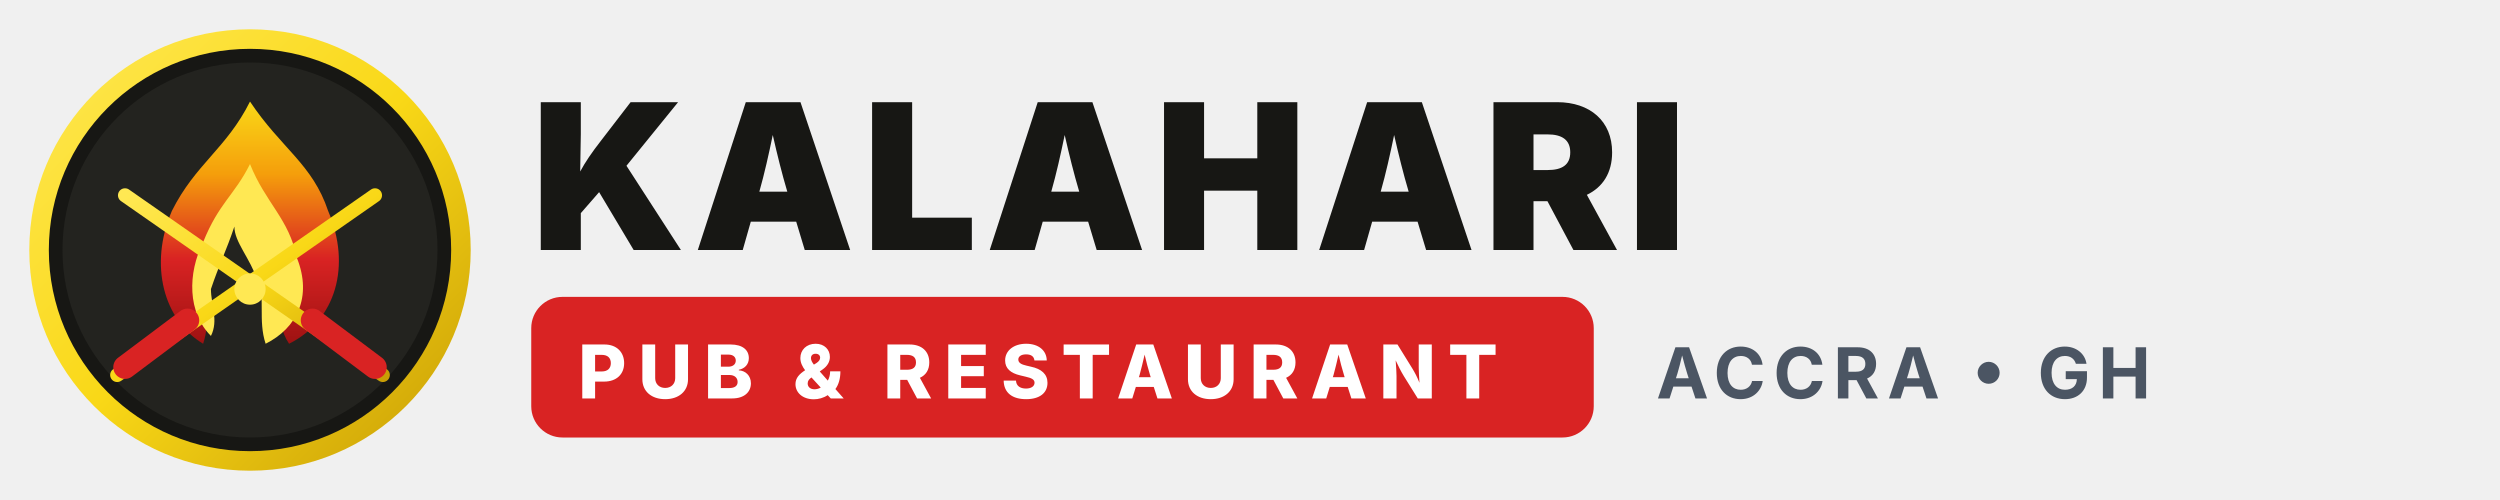
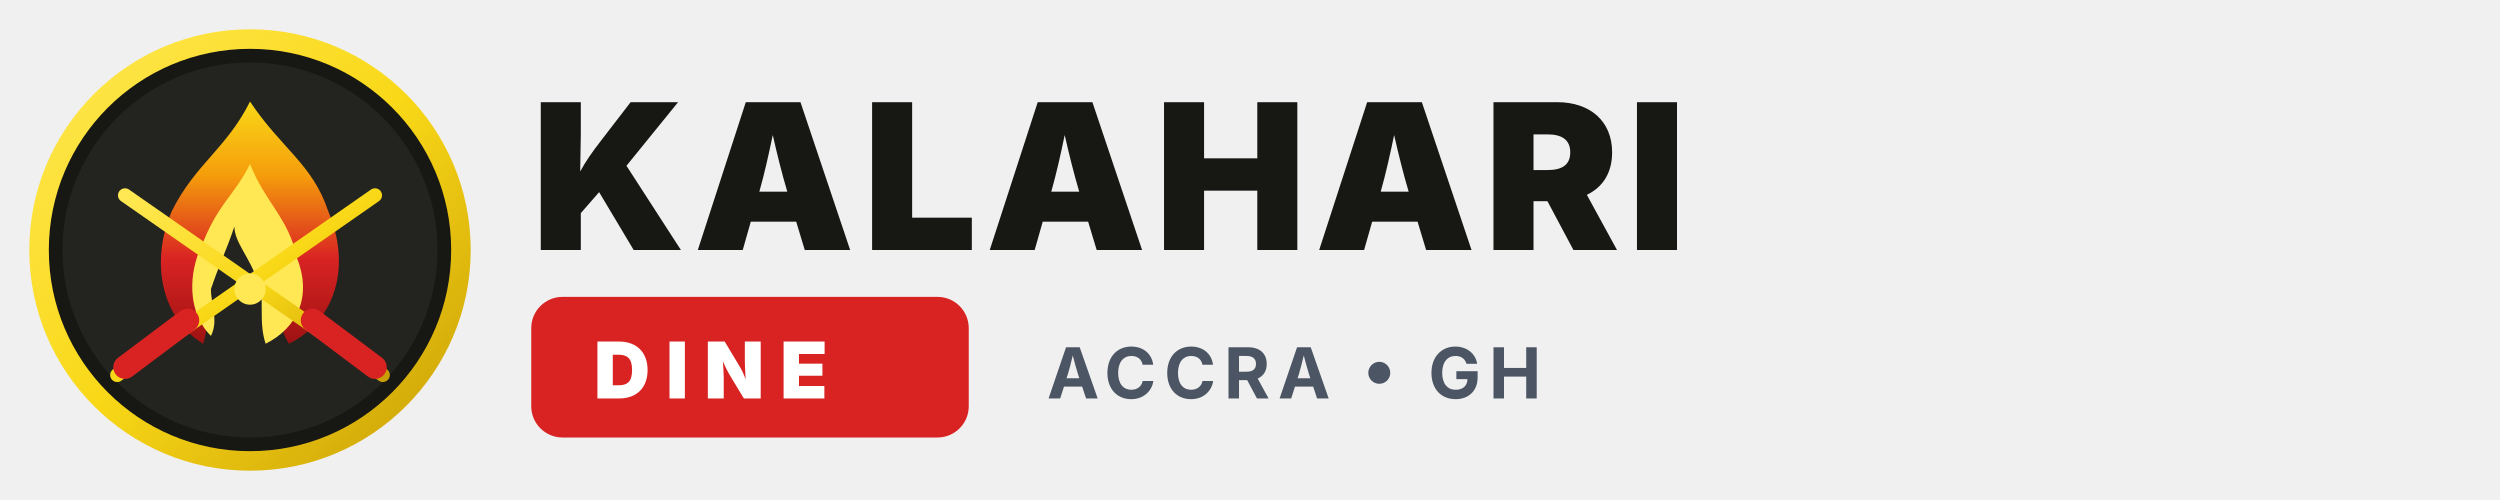
<svg xmlns="http://www.w3.org/2000/svg" viewBox="0 0 320 64" width="100%" height="100%">
  <defs>
    <linearGradient id="lGoldGrad" x1="0%" y1="0%" x2="100%" y2="100%">
      <stop offset="0%" stop-color="#FFE853" />
      <stop offset="50%" stop-color="#F9D817" />
      <stop offset="100%" stop-color="#C99E05" />
    </linearGradient>
    <linearGradient id="lFlameGrad" x1="0%" y1="100%" x2="0%" y2="0%">
      <stop offset="0%" stop-color="#9E1212" />
      <stop offset="35%" stop-color="#D92323" />
      <stop offset="70%" stop-color="#F59E0B" />
      <stop offset="100%" stop-color="#F9D817" />
    </linearGradient>
  </defs>
  <g transform="translate(4, 4)">
    <circle cx="28" cy="28" r="27" fill="#171714" stroke="url(#lGoldGrad)" stroke-width="2.5" />
    <circle cx="28" cy="28" r="24" fill="#23231F" />
    <path d="M 28 9 C 32 15, 36 17, 38 23 C 41 30, 39 37, 33 40 C 31 37, 32 33, 31 30 C 30 27, 27 25, 27 21 C 25 25, 23 28, 22 31 C 22 35, 23 37, 22 40 C 17 37, 15 30, 18 23 C 21 17, 25 15, 28 9 Z" fill="url(#lFlameGrad)" />
    <path d="M 28 17 C 30 22, 33 24, 34 29 C 36 34, 34 38, 30 40 C 29 37, 30 34, 29 32 C 28 29, 26 27, 26 25 C 25 28, 24 30, 23 33 C 23 35, 24 37, 23 39 C 20 36, 20 31, 22 27 C 24 22, 26 21, 28 17 Z" fill="#FFE853" />
    <line x1="11" y1="44" x2="44" y2="21" stroke="url(#lGoldGrad)" stroke-width="1.8" stroke-linecap="round" />
    <line x1="12" y1="43" x2="20" y2="37" stroke="#D92323" stroke-width="3" stroke-linecap="round" />
    <line x1="45" y1="44" x2="12" y2="21" stroke="url(#lGoldGrad)" stroke-width="1.8" stroke-linecap="round" />
    <line x1="44" y1="43" x2="36" y2="37" stroke="#D92323" stroke-width="3" stroke-linecap="round" />
    <circle cx="28" cy="33" r="2" fill="#FFE853" />
  </g>
  <text x="68" y="32" font-family="'Outfit', 'Inter', system-ui, -apple-system, sans-serif" font-weight="900" font-size="26" fill="#171714" letter-spacing="1">
    KALAHARI
  </text>
-   <rect x="68" y="38" width="136" height="18" rx="4" fill="#D92323" />
-   <text x="74" y="51" font-family="'Outfit', 'Inter', system-ui, -apple-system, sans-serif" font-weight="800" font-size="9.5" fill="#FFFFFF" letter-spacing="1.5">
-     PUB &amp; RESTAURANT
+   <rect x="68" y="38" width="56" height="18" rx="4" fill="#D92323" />
+   <text x="76" y="51" font-family="'Outfit', 'Inter', system-ui, -apple-system, sans-serif" font-weight="900" font-size="10" fill="#FFFFFF" letter-spacing="2">
+     DINE
  </text>
-   <text x="212" y="51" font-family="'Outfit', 'Inter', system-ui, -apple-system, sans-serif" font-weight="700" font-size="9" fill="#4B5563" letter-spacing="1">
+   <text x="134" y="51" font-family="'Outfit', 'Inter', system-ui, -apple-system, sans-serif" font-weight="700" font-size="9" fill="#4B5563" letter-spacing="1">
    ACCRA • GH
  </text>
</svg>
